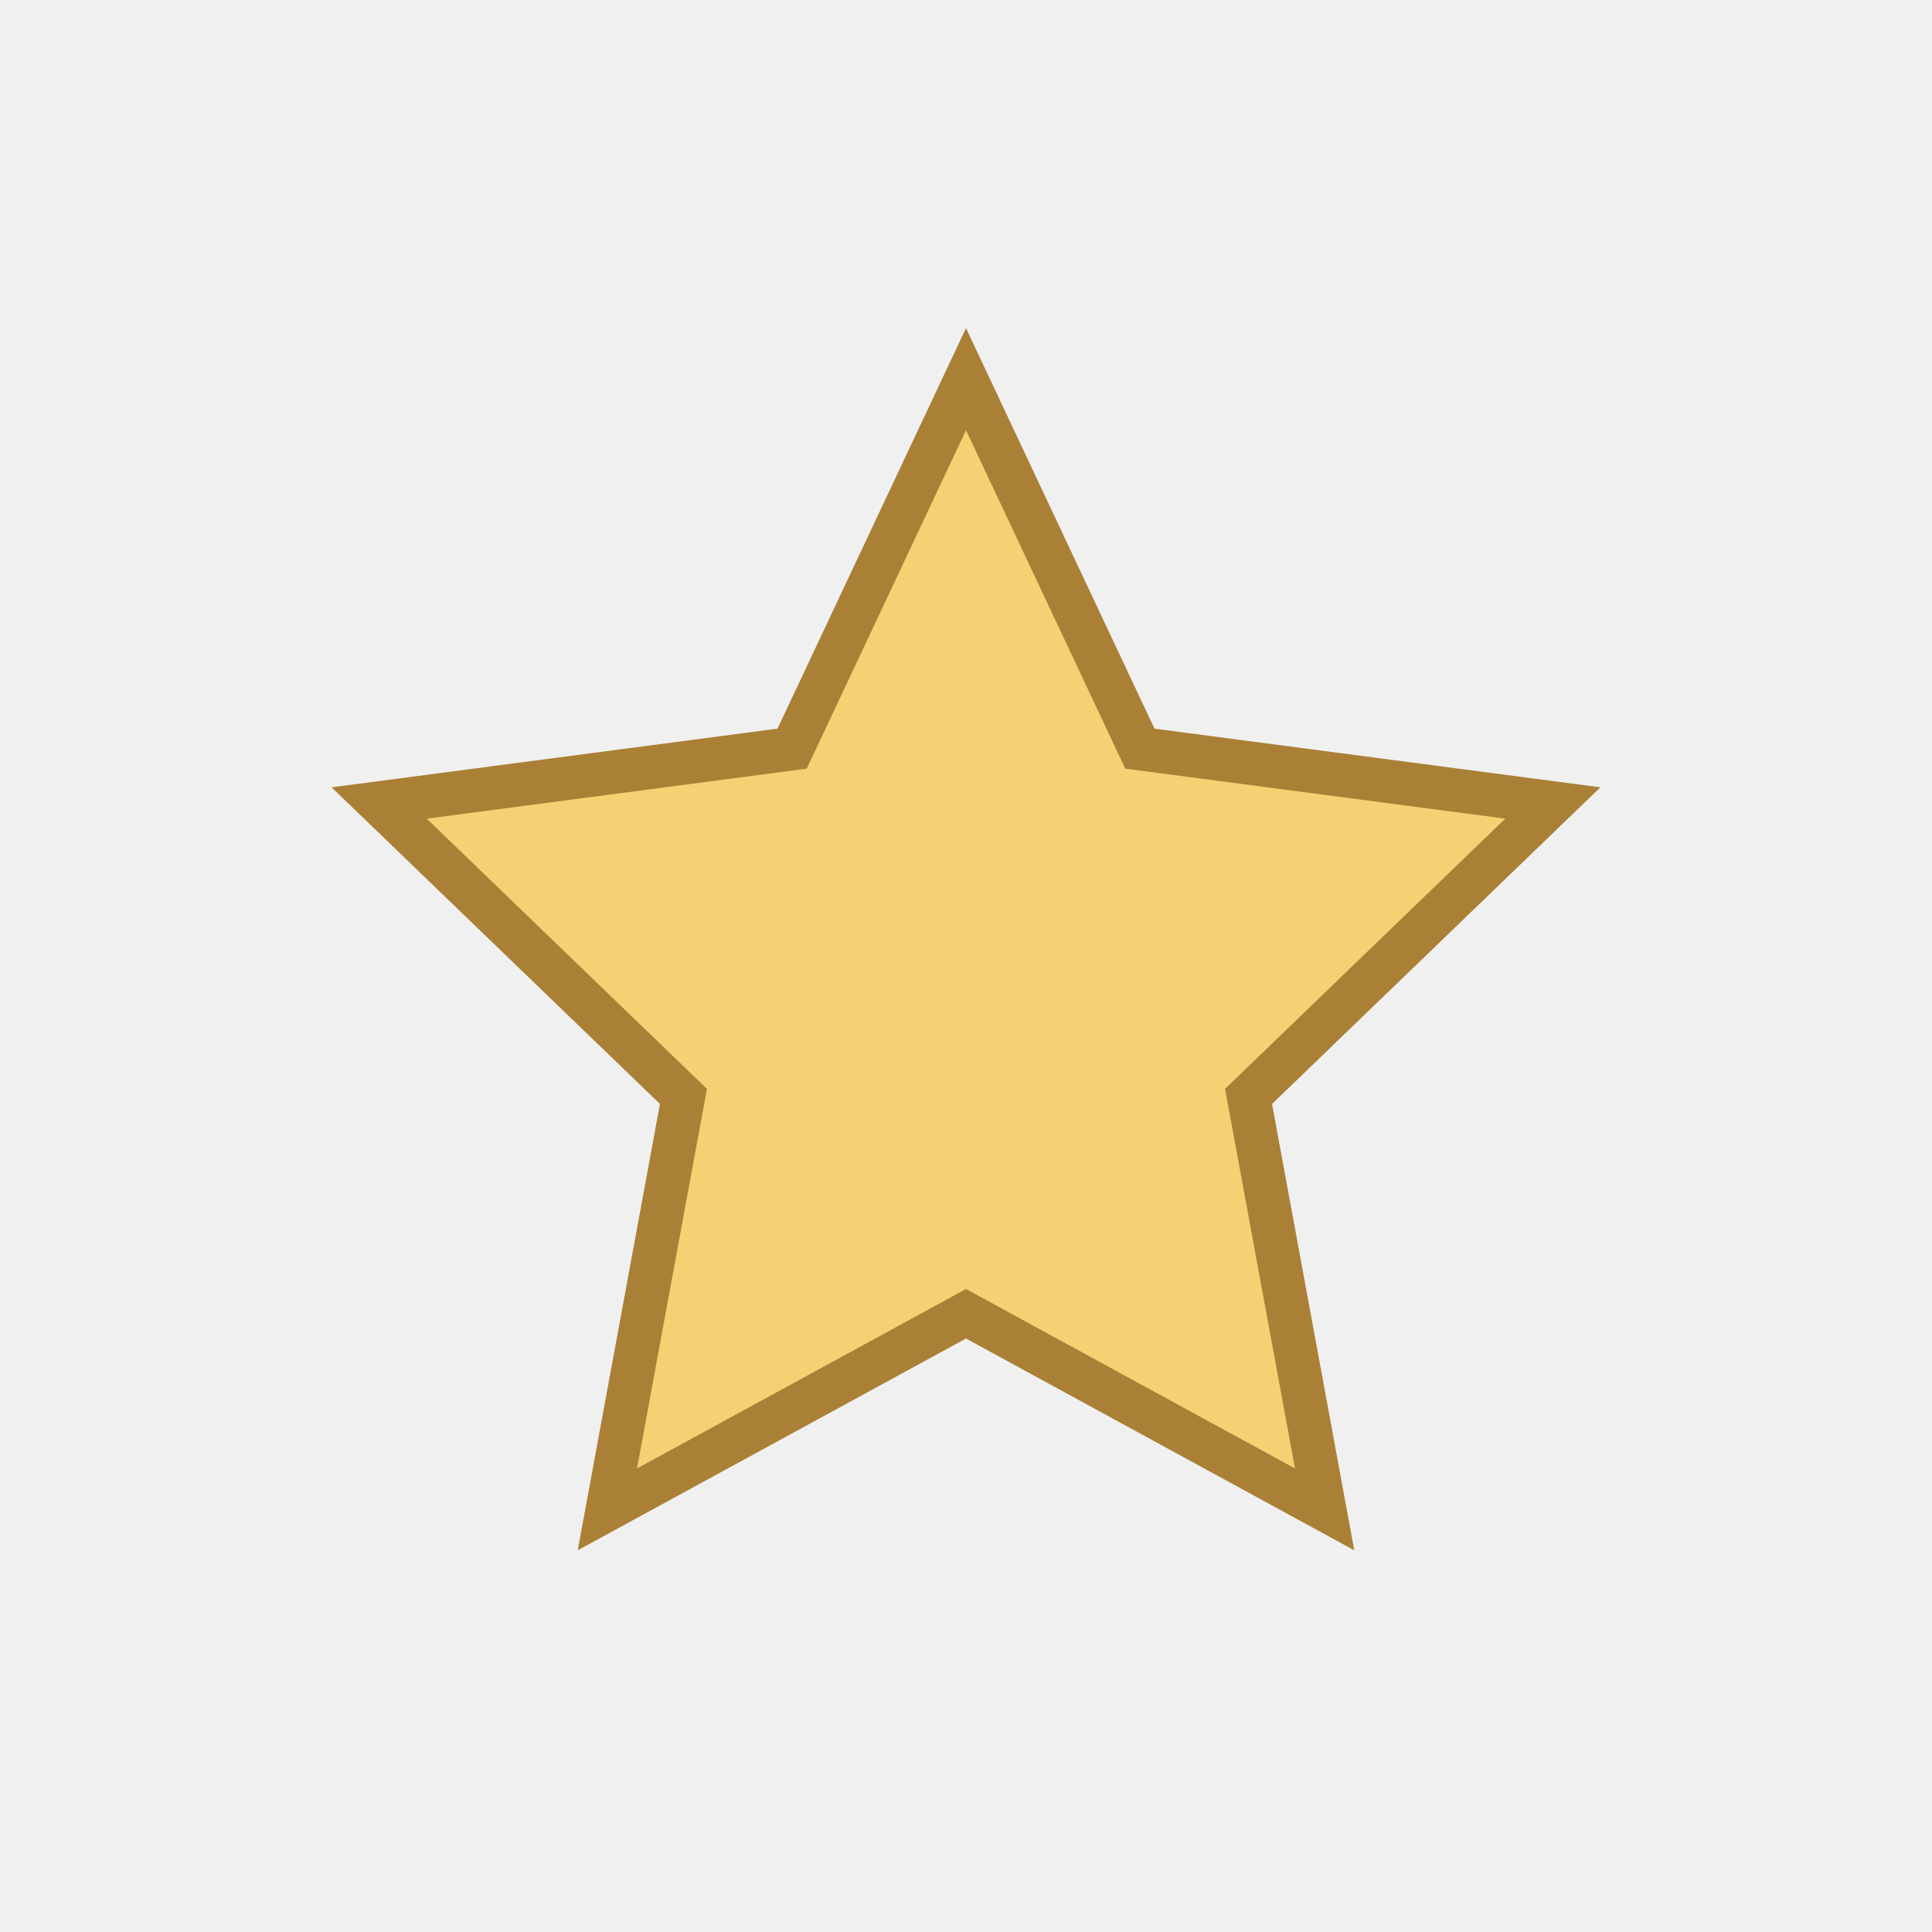
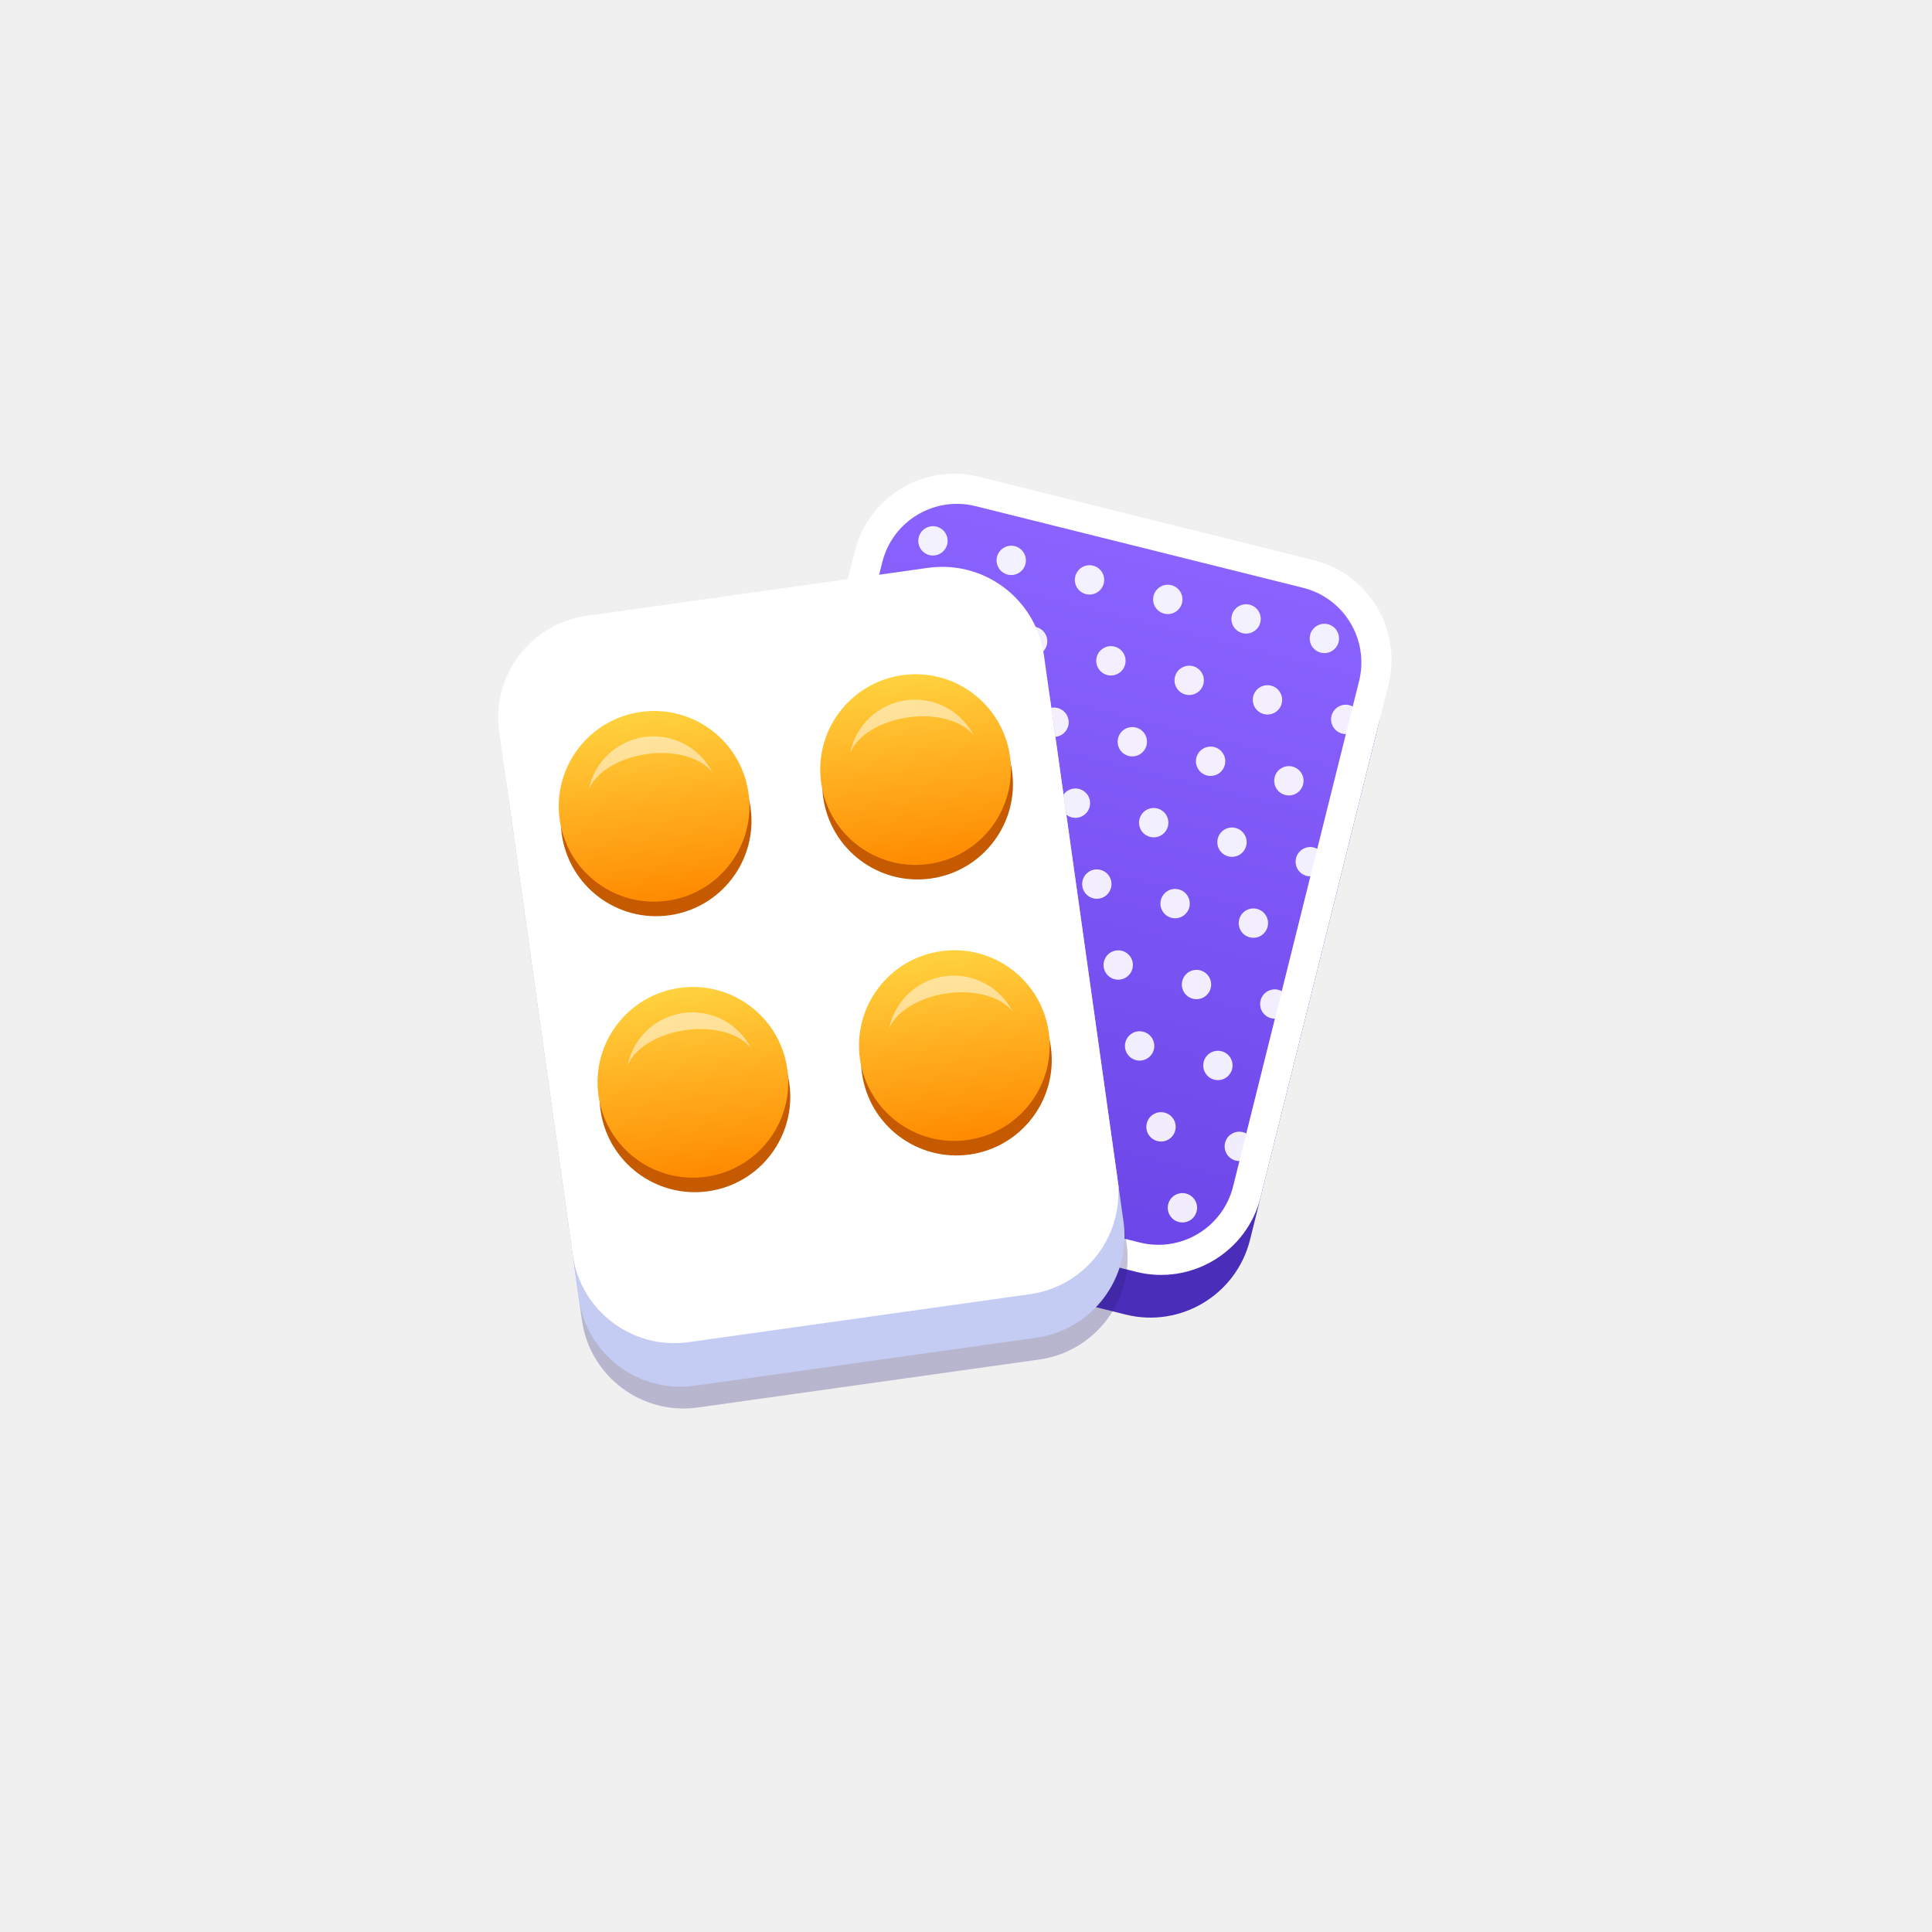
- <svg xmlns="http://www.w3.org/2000/svg" width="1024" height="1024" viewBox="0 0 128 128">
-   <g transform="translate(17.92 17.92) scale(.72)">
-     <path fill="#f6d072" stroke="#aa8036" stroke-width="4" d="m64 10 16 34 38 5-28 27 7 38-33-18-33 18 7-38L10 49l38-5z" />
+ <svg xmlns="http://www.w3.org/2000/svg" width="432" height="432" viewBox="0 0 432 432">
+   <defs>
+     <linearGradient id="bg" x1="0" y1="0" x2="0" y2="1">
+       <stop offset="0" stop-color="#58C4FF" />
+       <stop offset="0.46" stop-color="#6E8CFF" />
+       <stop offset="1" stop-color="#A56BFF" />
+     </linearGradient>
+     <linearGradient id="bk" x1="0" y1="0" x2="0" y2="1">
+       <stop offset="0" stop-color="#8A63FF" />
+       <stop offset="1" stop-color="#6C46E8" />
+     </linearGradient>
+     <linearGradient id="dot" x1="0" y1="0" x2="0" y2="1">
+       <stop offset="0" stop-color="#FFD23F" />
+       <stop offset="1" stop-color="#FF8A00" />
+     </linearGradient>
+   </defs>
+   <g transform="translate(197.14 209.44) scale(0.41)">
+     <g transform="translate(96 -34) rotate(14)">
+       <rect x="-150" y="-176" width="300" height="400" rx="56" fill="#4A2DB8" />
+       <rect x="-150" y="-200" width="300" height="400" rx="56" fill="#FFFFFF" />
+       <rect x="-134" y="-184" width="268" height="368" rx="42" fill="url(#bk)" />
+       <circle cx="-110" cy="-160" r="8" fill="#FFFFFF" fill-opacity="0.9" />
+       <circle cx="-66" cy="-160" r="8" fill="#FFFFFF" fill-opacity="0.9" />
+       <circle cx="-22" cy="-160" r="8" fill="#FFFFFF" fill-opacity="0.9" />
+       <circle cx="22" cy="-160" r="8" fill="#FFFFFF" fill-opacity="0.9" />
+       <circle cx="66" cy="-160" r="8" fill="#FFFFFF" fill-opacity="0.9" />
+       <circle cx="110" cy="-160" r="8" fill="#FFFFFF" fill-opacity="0.9" />
+       <circle cx="-88" cy="-120" r="8" fill="#FFFFFF" fill-opacity="0.9" />
+       <circle cx="-44" cy="-120" r="8" fill="#FFFFFF" fill-opacity="0.9" />
+       <circle cx="0" cy="-120" r="8" fill="#FFFFFF" fill-opacity="0.9" />
+       <circle cx="44" cy="-120" r="8" fill="#FFFFFF" fill-opacity="0.9" />
+       <circle cx="88" cy="-120" r="8" fill="#FFFFFF" fill-opacity="0.9" />
+       <circle cx="132" cy="-120" r="8" fill="#FFFFFF" fill-opacity="0.9" />
+       <circle cx="-110" cy="-80" r="8" fill="#FFFFFF" fill-opacity="0.9" />
+       <circle cx="-66" cy="-80" r="8" fill="#FFFFFF" fill-opacity="0.9" />
+       <circle cx="-22" cy="-80" r="8" fill="#FFFFFF" fill-opacity="0.9" />
+       <circle cx="22" cy="-80" r="8" fill="#FFFFFF" fill-opacity="0.9" />
+       <circle cx="66" cy="-80" r="8" fill="#FFFFFF" fill-opacity="0.9" />
+       <circle cx="110" cy="-80" r="8" fill="#FFFFFF" fill-opacity="0.9" />
+       <circle cx="-88" cy="-40" r="8" fill="#FFFFFF" fill-opacity="0.9" />
+       <circle cx="-44" cy="-40" r="8" fill="#FFFFFF" fill-opacity="0.9" />
+       <circle cx="0" cy="-40" r="8" fill="#FFFFFF" fill-opacity="0.9" />
+       <circle cx="44" cy="-40" r="8" fill="#FFFFFF" fill-opacity="0.9" />
+       <circle cx="88" cy="-40" r="8" fill="#FFFFFF" fill-opacity="0.9" />
+       <circle cx="132" cy="-40" r="8" fill="#FFFFFF" fill-opacity="0.9" />
+       <circle cx="-110" cy="0" r="8" fill="#FFFFFF" fill-opacity="0.9" />
+       <circle cx="-66" cy="0" r="8" fill="#FFFFFF" fill-opacity="0.9" />
+       <circle cx="-22" cy="0" r="8" fill="#FFFFFF" fill-opacity="0.9" />
+       <circle cx="22" cy="0" r="8" fill="#FFFFFF" fill-opacity="0.9" />
+       <circle cx="66" cy="0" r="8" fill="#FFFFFF" fill-opacity="0.9" />
+       <circle cx="110" cy="0" r="8" fill="#FFFFFF" fill-opacity="0.9" />
+       <circle cx="-88" cy="40" r="8" fill="#FFFFFF" fill-opacity="0.9" />
+       <circle cx="-44" cy="40" r="8" fill="#FFFFFF" fill-opacity="0.9" />
+       <circle cx="0" cy="40" r="8" fill="#FFFFFF" fill-opacity="0.9" />
+       <circle cx="44" cy="40" r="8" fill="#FFFFFF" fill-opacity="0.9" />
+       <circle cx="88" cy="40" r="8" fill="#FFFFFF" fill-opacity="0.9" />
+       <circle cx="132" cy="40" r="8" fill="#FFFFFF" fill-opacity="0.9" />
+       <circle cx="-110" cy="80" r="8" fill="#FFFFFF" fill-opacity="0.9" />
+       <circle cx="-66" cy="80" r="8" fill="#FFFFFF" fill-opacity="0.9" />
+       <circle cx="-22" cy="80" r="8" fill="#FFFFFF" fill-opacity="0.9" />
+       <circle cx="22" cy="80" r="8" fill="#FFFFFF" fill-opacity="0.9" />
+       <circle cx="66" cy="80" r="8" fill="#FFFFFF" fill-opacity="0.9" />
+       <circle cx="110" cy="80" r="8" fill="#FFFFFF" fill-opacity="0.9" />
+       <circle cx="-88" cy="120" r="8" fill="#FFFFFF" fill-opacity="0.9" />
+       <circle cx="-44" cy="120" r="8" fill="#FFFFFF" fill-opacity="0.9" />
+       <circle cx="0" cy="120" r="8" fill="#FFFFFF" fill-opacity="0.9" />
+       <circle cx="44" cy="120" r="8" fill="#FFFFFF" fill-opacity="0.9" />
+       <circle cx="88" cy="120" r="8" fill="#FFFFFF" fill-opacity="0.9" />
+       <circle cx="132" cy="120" r="8" fill="#FFFFFF" fill-opacity="0.9" />
+       <circle cx="-110" cy="160" r="8" fill="#FFFFFF" fill-opacity="0.9" />
+       <circle cx="-66" cy="160" r="8" fill="#FFFFFF" fill-opacity="0.9" />
+       <circle cx="-22" cy="160" r="8" fill="#FFFFFF" fill-opacity="0.9" />
+       <circle cx="22" cy="160" r="8" fill="#FFFFFF" fill-opacity="0.9" />
+       <circle cx="66" cy="160" r="8" fill="#FFFFFF" fill-opacity="0.9" />
+       <circle cx="110" cy="160" r="8" fill="#FFFFFF" fill-opacity="0.9" />
+     </g>
+     <g transform="translate(-40 10) rotate(-8)">
+       <rect x="-150" y="-164" width="300" height="400" rx="56" fill="#2A2078" fill-opacity="0.28" />
+       <rect x="-150" y="-176" width="300" height="400" rx="56" fill="#C4CCF4" />
+       <rect x="-150" y="-200" width="300" height="400" rx="56" fill="#FFFFFF" />
+       <circle cx="-72" cy="-84" r="52" fill="#C55A00" />
+       <circle cx="-72" cy="-92" r="52" fill="url(#dot)" />
+       <path d="M-106 -106a36 36 0 0 1 68 0 36 22 0 0 0-68 0z" fill="#FFFFFF" fill-opacity="0.5" />
+       <circle cx="72" cy="-84" r="52" fill="#C55A00" />
+       <circle cx="72" cy="-92" r="52" fill="url(#dot)" />
+       <path d="M38 -106a36 36 0 0 1 68 0 36 22 0 0 0-68 0z" fill="#FFFFFF" fill-opacity="0.5" />
+       <circle cx="-72" cy="68" r="52" fill="#C55A00" />
+       <circle cx="-72" cy="60" r="52" fill="url(#dot)" />
+       <path d="M-106 46a36 36 0 0 1 68 0 36 22 0 0 0-68 0z" fill="#FFFFFF" fill-opacity="0.5" />
+       <circle cx="72" cy="68" r="52" fill="#C55A00" />
+       <circle cx="72" cy="60" r="52" fill="url(#dot)" />
+       <path d="M38 46a36 36 0 0 1 68 0 36 22 0 0 0-68 0z" fill="#FFFFFF" fill-opacity="0.5" />
+     </g>
  </g>
</svg>
